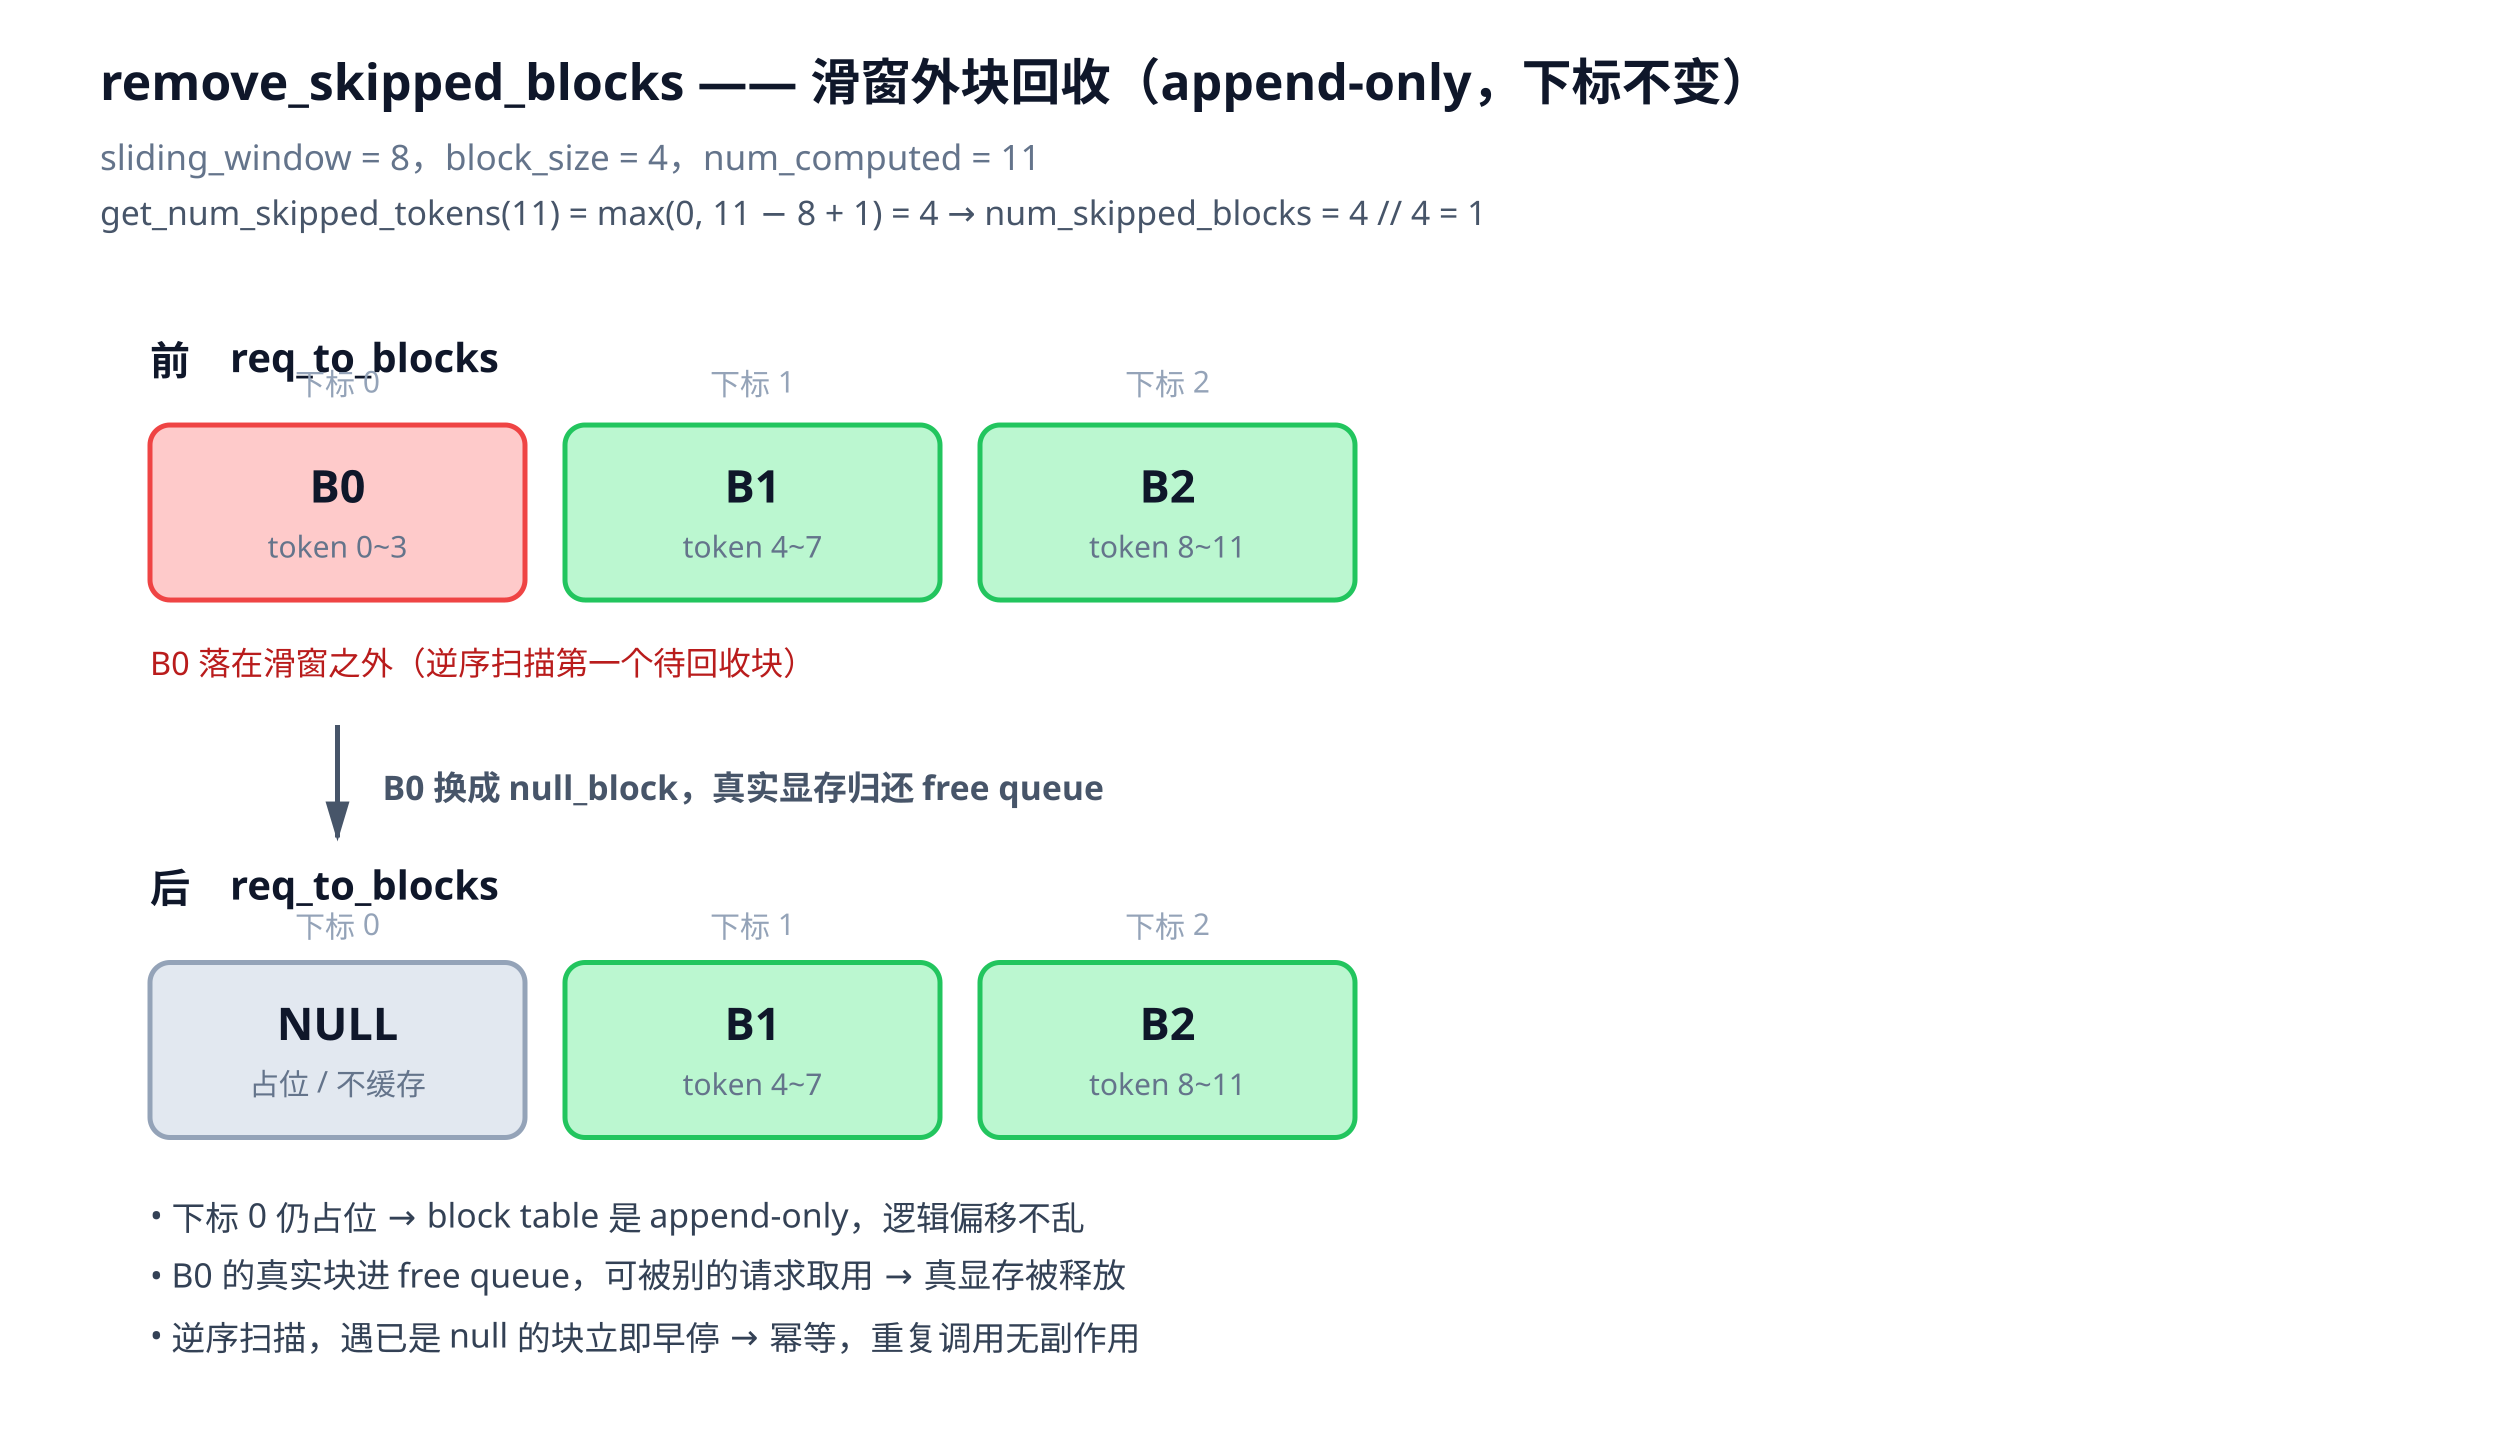
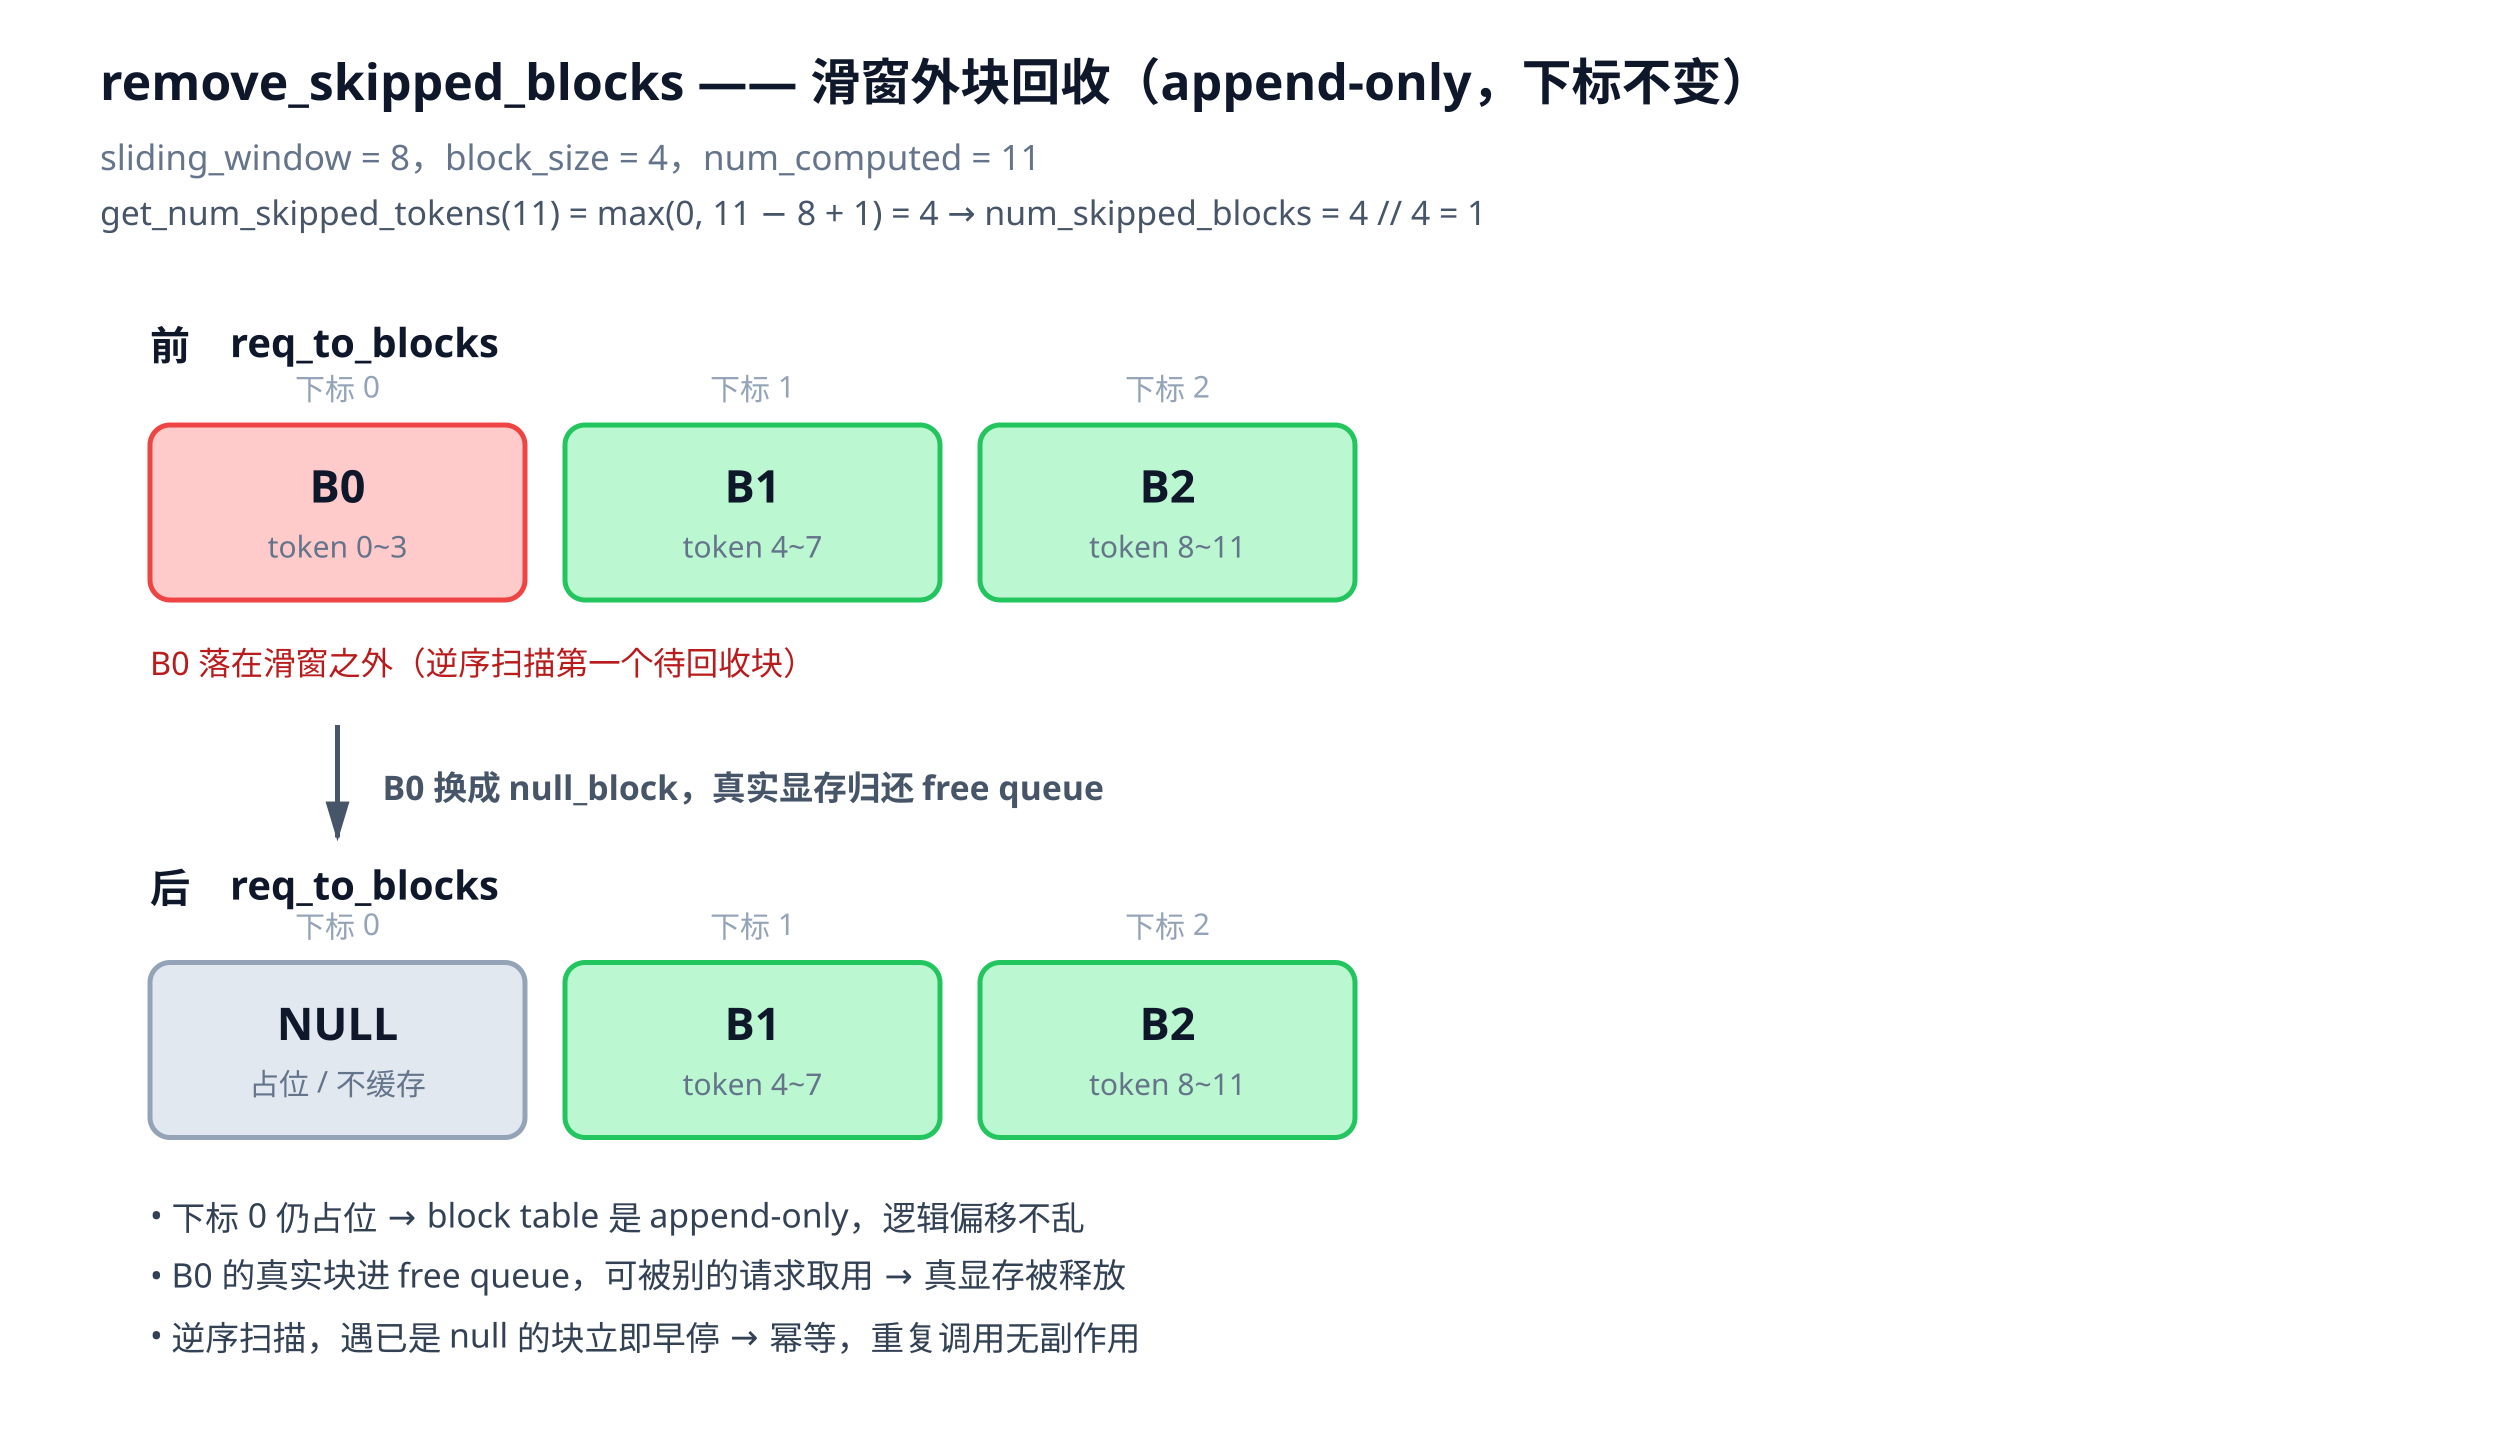
<svg xmlns="http://www.w3.org/2000/svg" viewBox="0 0 1000 580" font-family="sans-serif">
  <defs>
    <marker id="a" viewBox="0 0 10 6" refX="9" refY="3" markerWidth="8" markerHeight="6" orient="auto">
      <path d="M0,0 L10,3 L0,6 Z" fill="#475569" />
    </marker>
  </defs>
  <rect width="1000" height="580" fill="white" />
  <text x="40" y="40" text-anchor="start" font-size="20" font-weight="bold" fill="#0f172a">remove_skipped_blocks —— 滑窗外块回收（append-only，下标不变）</text>
  <text x="40" y="68" text-anchor="start" font-size="14" font-weight="normal" fill="#64748b">sliding_window = 8，block_size = 4，num_computed = 11</text>
  <text x="40" y="90" text-anchor="start" font-size="13.5" font-weight="normal" fill="#475569">get_num_skipped_tokens(11) = max(0, 11 − 8 + 1) = 4 → num_skipped_blocks = 4 // 4 = 1</text>
-   <text x="60" y="150" text-anchor="start" font-size="16" font-weight="bold" fill="#0f172a">前　req_to_blocks</text>
+   <text x="60" y="144" text-anchor="start" font-size="16" font-weight="bold" fill="#0f172a">前　req_to_blocks</text>
  <rect x="60" y="170" width="150" height="70" rx="8" fill="#fecaca" stroke="#ef4444" stroke-width="2" />
  <text x="135.0" y="201.0" text-anchor="middle" font-size="18" font-weight="bold" fill="#0f172a">B0</text>
  <text x="135.0" y="223.0" text-anchor="middle" font-size="12" fill="#64748b">token 0~3</text>
-   <text x="135.0" y="158" text-anchor="middle" font-size="12" font-weight="normal" fill="#94a3b8">下标 0</text>
+   <text x="135.0" y="160" text-anchor="middle" font-size="12" font-weight="normal" fill="#94a3b8">下标 0</text>
  <rect x="226" y="170" width="150" height="70" rx="8" fill="#bbf7d0" stroke="#22c55e" stroke-width="2" />
  <text x="301.0" y="201.0" text-anchor="middle" font-size="18" font-weight="bold" fill="#0f172a">B1</text>
  <text x="301.0" y="223.0" text-anchor="middle" font-size="12" fill="#64748b">token 4~7</text>
-   <text x="301.0" y="158" text-anchor="middle" font-size="12" font-weight="normal" fill="#94a3b8">下标 1</text>
+   <text x="301.0" y="160" text-anchor="middle" font-size="12" font-weight="normal" fill="#94a3b8">下标 1</text>
  <rect x="392" y="170" width="150" height="70" rx="8" fill="#bbf7d0" stroke="#22c55e" stroke-width="2" />
  <text x="467.0" y="201.0" text-anchor="middle" font-size="18" font-weight="bold" fill="#0f172a">B2</text>
  <text x="467.0" y="223.0" text-anchor="middle" font-size="12" fill="#64748b">token 8~11</text>
-   <text x="467.0" y="158" text-anchor="middle" font-size="12" font-weight="normal" fill="#94a3b8">下标 2</text>
+   <text x="467.0" y="160" text-anchor="middle" font-size="12" font-weight="normal" fill="#94a3b8">下标 2</text>
  <text x="60" y="270" text-anchor="start" font-size="13" font-weight="normal" fill="#b91c1c">B0 落在滑窗之外（逆序扫描第一个待回收块）</text>
  <line x1="135.0" y1="290" x2="135.0" y2="335" stroke="#475569" stroke-width="2" marker-end="url(#a)" />
  <text x="153.0" y="320" text-anchor="start" font-size="13.5" font-weight="bold" fill="#475569">B0 换成 null_block，真实显存归还 free queue</text>
  <text x="60" y="361" text-anchor="start" font-size="16" font-weight="bold" fill="#0f172a">后　req_to_blocks</text>
  <rect x="60" y="385" width="150" height="70" rx="8" fill="#e2e8f0" stroke="#94a3b8" stroke-width="2" />
  <text x="135.0" y="416.0" text-anchor="middle" font-size="18" font-weight="bold" fill="#0f172a">NULL</text>
  <text x="135.0" y="438.0" text-anchor="middle" font-size="12" fill="#64748b">占位 / 不缓存</text>
  <text x="135.0" y="375" text-anchor="middle" font-size="12" font-weight="normal" fill="#94a3b8">下标 0</text>
  <rect x="226" y="385" width="150" height="70" rx="8" fill="#bbf7d0" stroke="#22c55e" stroke-width="2" />
  <text x="301.0" y="416.0" text-anchor="middle" font-size="18" font-weight="bold" fill="#0f172a">B1</text>
  <text x="301.0" y="438.0" text-anchor="middle" font-size="12" fill="#64748b">token 4~7</text>
  <text x="301.0" y="375" text-anchor="middle" font-size="12" font-weight="normal" fill="#94a3b8">下标 1</text>
  <rect x="392" y="385" width="150" height="70" rx="8" fill="#bbf7d0" stroke="#22c55e" stroke-width="2" />
  <text x="467.0" y="416.0" text-anchor="middle" font-size="18" font-weight="bold" fill="#0f172a">B2</text>
  <text x="467.0" y="438.0" text-anchor="middle" font-size="12" fill="#64748b">token 8~11</text>
  <text x="467.0" y="375" text-anchor="middle" font-size="12" font-weight="normal" fill="#94a3b8">下标 2</text>
  <text x="60" y="491" text-anchor="start" font-size="13.5" font-weight="normal" fill="#334155">• 下标 0 仍占位 → block table 是 append-only，逻辑偏移不乱</text>
  <text x="60" y="515" text-anchor="start" font-size="13.5" font-weight="normal" fill="#334155">• B0 的真实块进 free queue，可被别的请求取用 → 真显存被释放</text>
  <text x="60" y="539" text-anchor="start" font-size="13.5" font-weight="normal" fill="#334155">• 逆序扫描，遇已是 null 的块立即早停 → 幂等，重复调用无副作用</text>
</svg>
